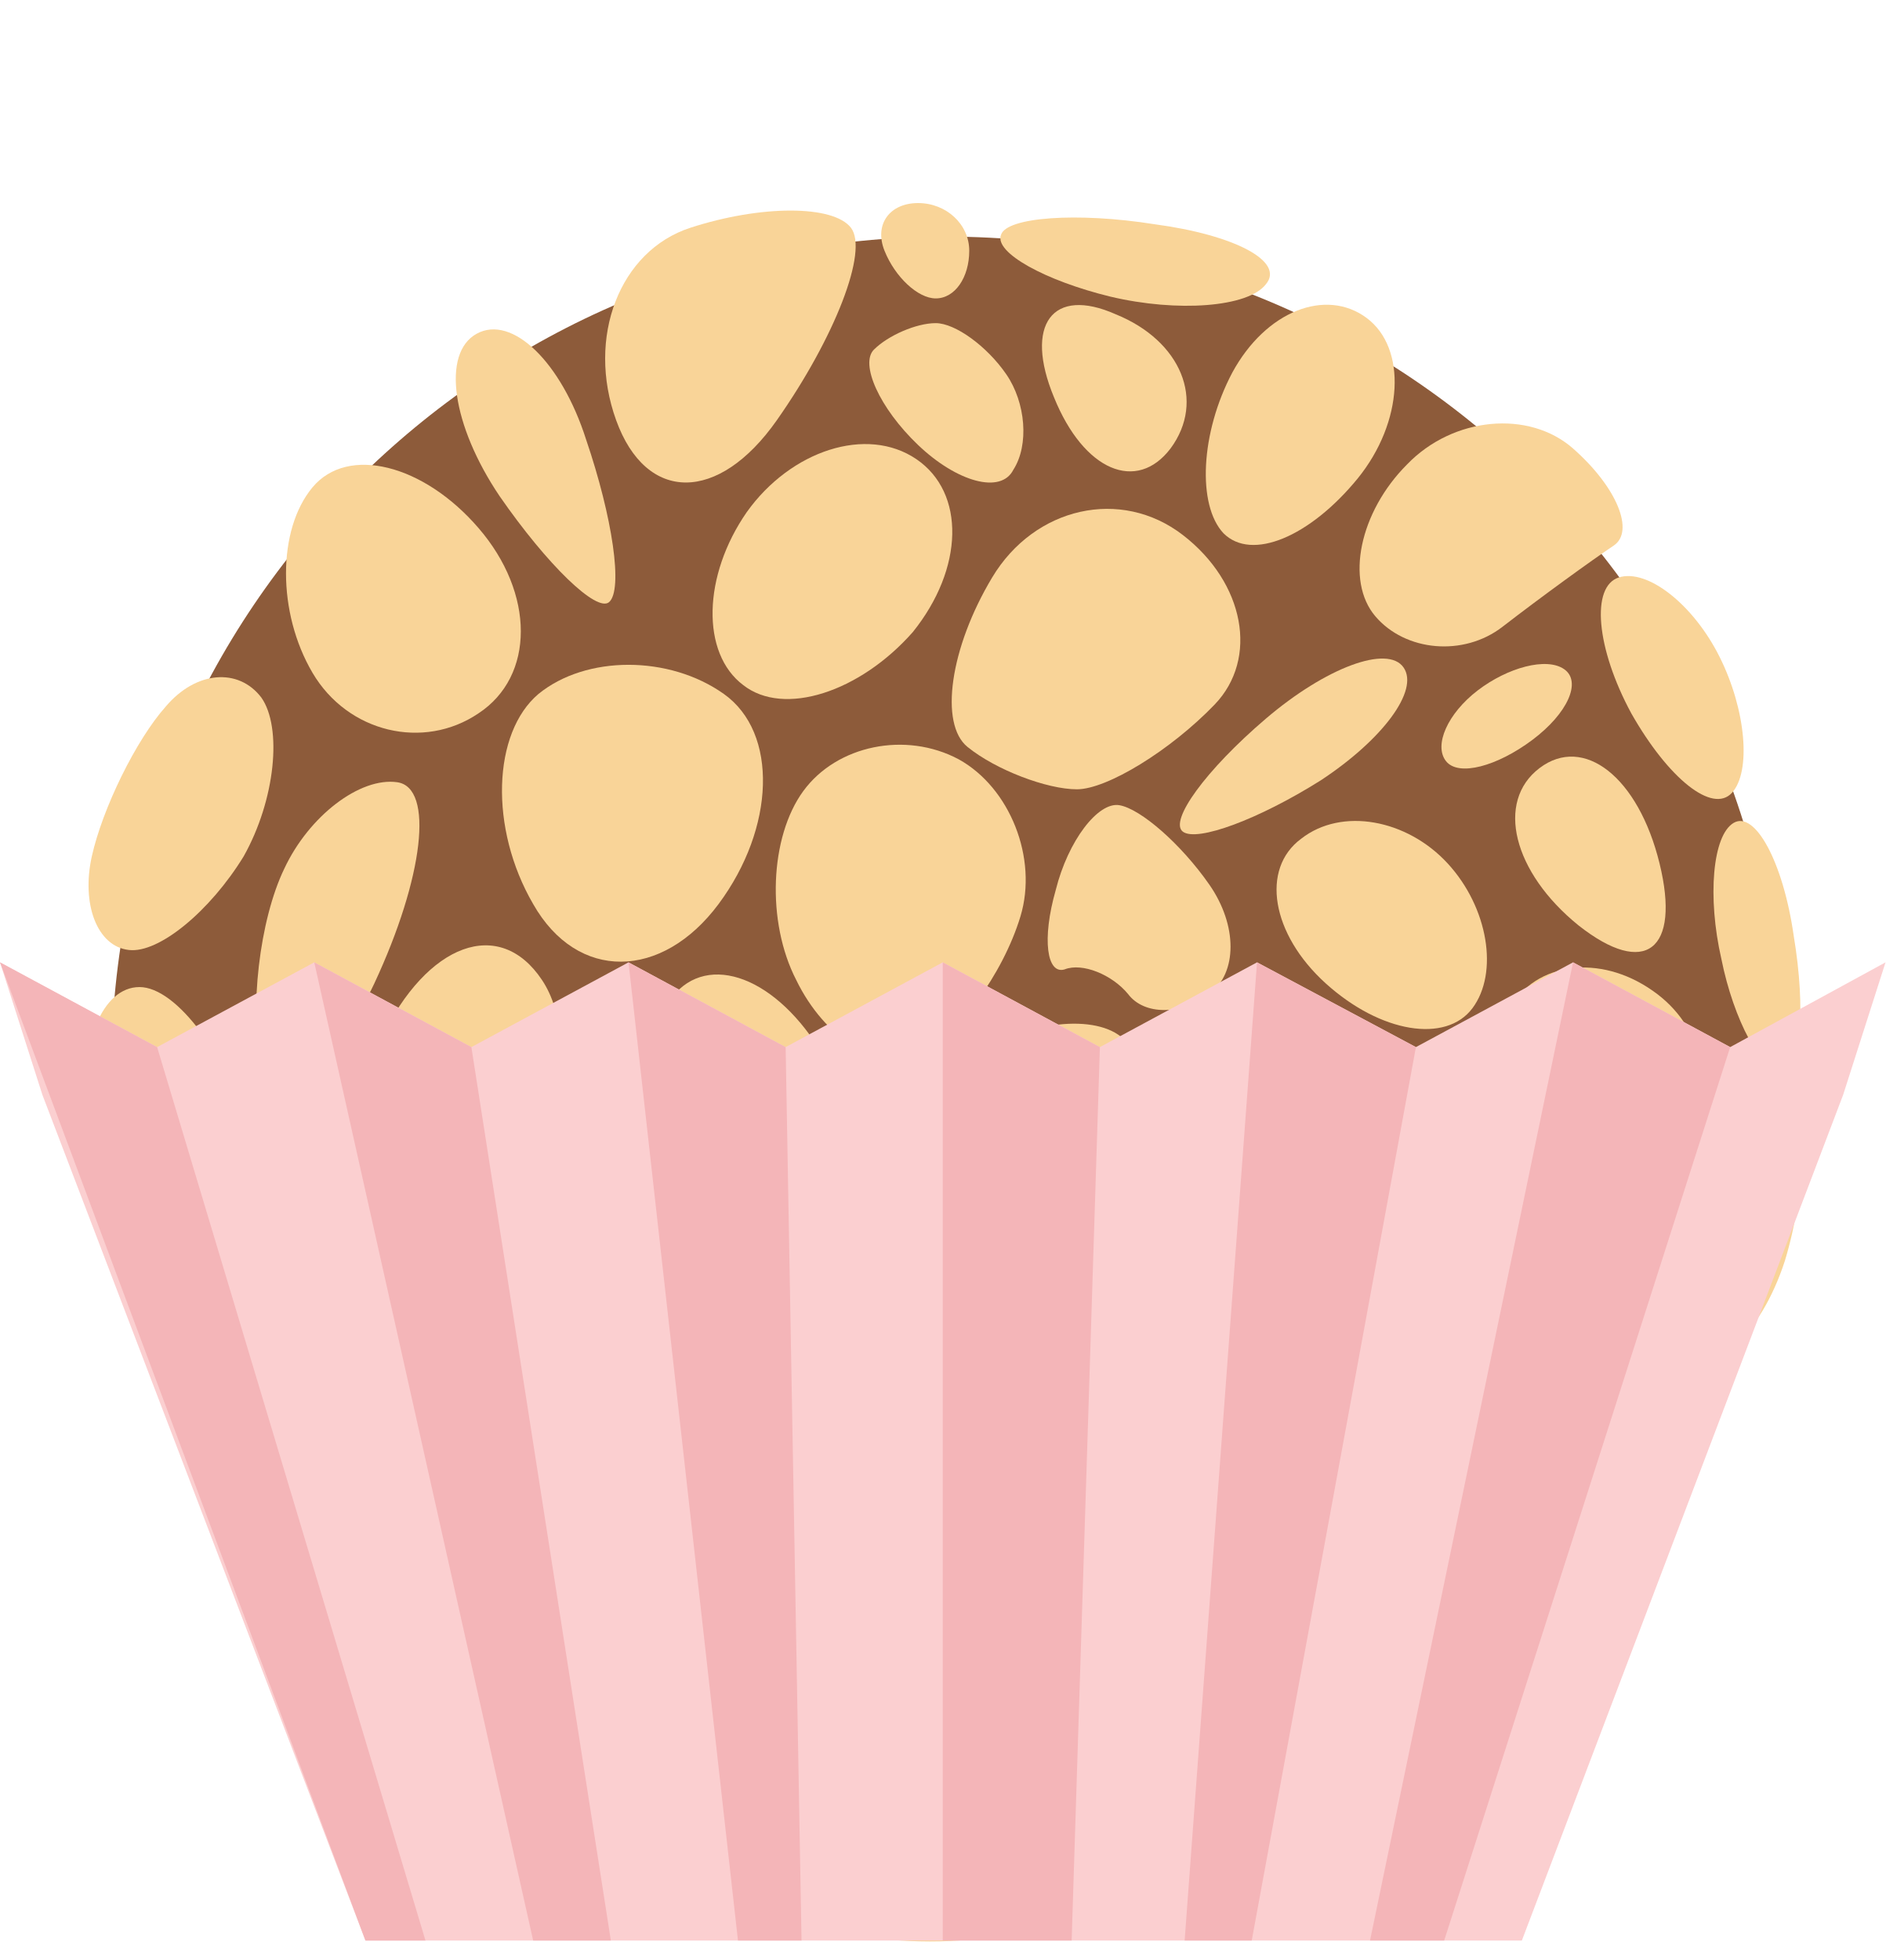
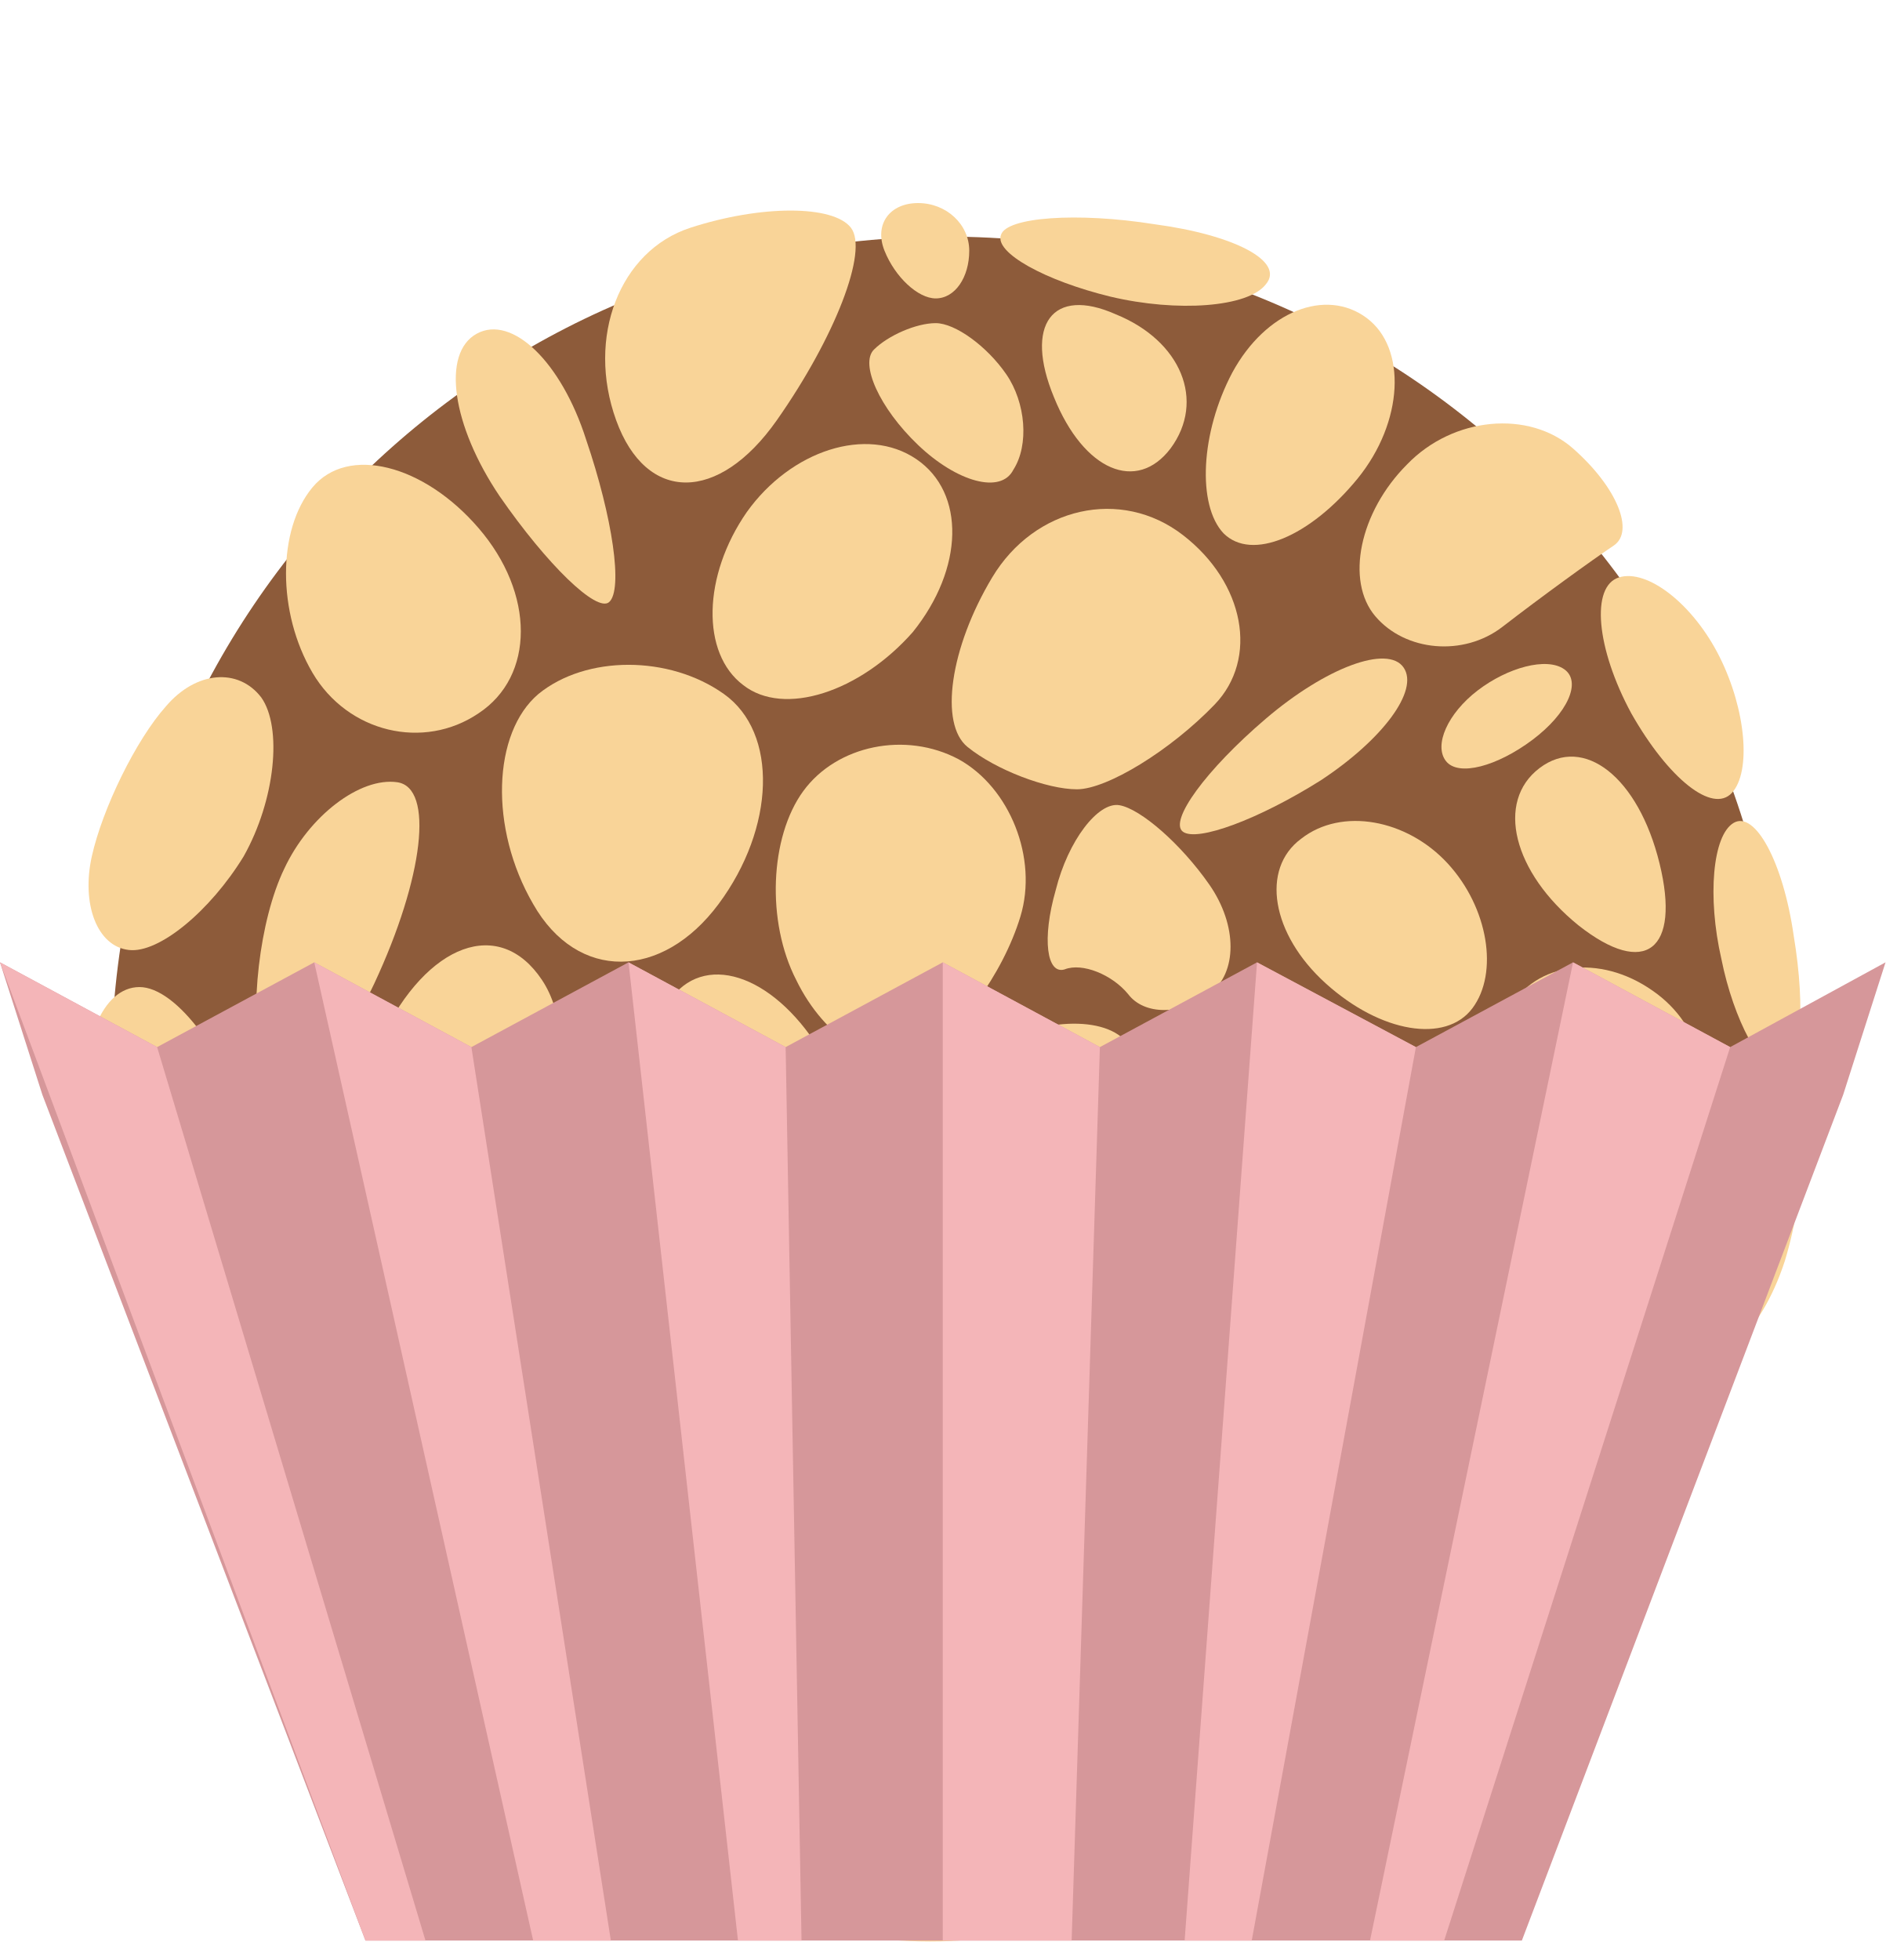
<svg xmlns="http://www.w3.org/2000/svg" version="1.1" id="Camada_1" x="0px" y="0px" viewBox="0 0 106.8 111" style="enable-background:new 0 0 106.8 111;" xml:space="preserve">
  <style type="text/css">
	.st0{fill:#8D5B3A;}
	.st1{fill:#F9D498;}
- 	.st2{fill:#FBCFD0;}
+ 	.st2{fill:#D6979A;}
	.st3{fill:#F4B5B8;}
</style>
  <g>
    <g>
      <ellipse class="st0" cx="53.6" cy="60.7" rx="47.3" ry="47.3" />
    </g>
    <g>
      <g>
        <path class="st1" d="M27.1,29.9c-3.1-3.6-7.4-4.7-9.4-2.3s-2,7.1,0,10.5c2,3.4,6.3,4.4,9.4,2.3C30.3,38.3,30.3,33.6,27.1,29.9z" />
      </g>
      <g>
-         <path class="st1" d="M9.4,40c1.7-2,4.1-2.2,5.4-0.5c1.2,1.7,0.8,5.8-1,9C11.9,51.6,9,54,7.3,53.8c-1.8-0.2-2.7-2.6-2.1-5.3     C5.8,45.8,7.7,41.9,9.4,40z" />
+         <path class="st1" d="M9.4,40c1.7-2,4.1-2.2,5.4-0.5c1.2,1.7,0.8,5.8-1,9C11.9,51.6,9,54,7.3,53.8c-1.8-0.2-2.7-2.6-2.1-5.3     S7.7,41.9,9.4,40z" />
      </g>
      <g>
-         <path class="st1" d="M7.9,55.9c-2.1,0-3.4,3.2-3,7.1c0.5,3.9,3.4,7.8,6.4,8.6c3.1,0.8,4.4-2.4,3-7.1C12.9,59.8,10,55.9,7.9,55.9z     " />
+         <path class="st1" d="M7.9,55.9c-2.1,0-3.4,3.2-3,7.1c0.5,3.9,3.4,7.8,6.4,8.6c3.1,0.8,4.4-2.4,3-7.1S10,55.9,7.9,55.9z" />
      </g>
      <g>
-         <path class="st1" d="M14.8,60.5c-0.7-3.3-0.1-8.4,1.3-11.3c1.4-3,4.3-5.2,6.4-4.9c2.1,0.3,1.5,5.4-1.3,11.4     C18.4,61.6,15.5,63.8,14.8,60.5z" />
+         <path class="st1" d="M14.8,60.5c-0.7-3.3-0.1-8.4,1.3-11.3c1.4-3,4.3-5.2,6.4-4.9s1.5,5.4-1.3,11.4     C18.4,61.6,15.5,63.8,14.8,60.5z" />
      </g>
      <g>
-         <path class="st1" d="M30.2,51.2c-2.5-4.3-2.3-9.7,0.3-11.9c2.7-2.2,7.4-2.2,10.5,0c3.1,2.2,2.9,7.6-0.3,11.9S32.7,55.6,30.2,51.2     z" />
+         <path class="st1" d="M30.2,51.2c-2.5-4.3-2.3-9.7,0.3-11.9c2.7-2.2,7.4-2.2,10.5,0s2.9,7.6-0.3,11.9S32.7,55.6,30.2,51.2z" />
      </g>
      <g>
-         <path class="st1" d="M30.7,55.5c-2.4-3.6-6.5-2.1-9.1,3.3s-4.4,12.7-4,16.2c0.4,3.5,4.5,2,9.1-3.3C31.3,66.4,33.1,59.1,30.7,55.5     z" />
+         <path class="st1" d="M30.7,55.5c-2.4-3.6-6.5-2.1-9.1,3.3s-4.4,12.7-4,16.2s4.5,2,9.1-3.3C31.3,66.4,33.1,59.1,30.7,55.5z" />
      </g>
      <g>
        <path class="st1" d="M12.2,84.7c-3.2-6-3.1-10.2,0.3-9.3c3.4,0.8,7.1,4.1,8.3,7.4s1,7.4-0.3,9.3S15.4,90.6,12.2,84.7z" />
      </g>
      <g>
-         <path class="st1" d="M23.4,88c-1.2-4,1-11,4.8-15.6c3.8-4.6,8.9-6.2,11.2-3.6c2.3,2.6,0.2,9.6-4.8,15.6S24.6,92,23.4,88z" />
+         <path class="st1" d="M23.4,88c-1.2-4,1-11,4.8-15.6s8.9-6.2,11.2-3.6c2.3,2.6,0.2,9.6-4.8,15.6S24.6,92,23.4,88z" />
      </g>
      <g>
-         <path class="st1" d="M32.1,95.8c-4.9-2.8-9.5-3.5-10.3-1.4c-0.8,2.1,2.1,5.5,6.4,7.6s9,2.7,10.3,1.4     C39.8,102,36.9,98.6,32.1,95.8z" />
+         <path class="st1" d="M32.1,95.8c-4.9-2.8-9.5-3.5-10.3-1.4s2.1,5.5,6.4,7.6s9,2.7,10.3,1.4C39.8,102,36.9,98.6,32.1,95.8z" />
      </g>
      <g>
        <path class="st1" d="M36.1,96.9c-3.3-2.6-3.6-7.1-0.7-9.9c3-2.8,8.2-3.3,11.6-1.1c3.4,2.2,3.7,6.7,0.7,9.9     C44.6,99,39.4,99.5,36.1,96.9z" />
      </g>
      <g>
-         <path class="st1" d="M48.9,109.7c-7.1-0.9-10.7-4.1-8-7.2c2.7-3.1,7.9-4.6,11.6-3.5c3.7,1.1,7.2,4.3,8,7.2     C61.2,109,56,110.6,48.9,109.7z" />
+         <path class="st1" d="M48.9,109.7c-7.1-0.9-10.7-4.1-8-7.2s7.9-4.6,11.6-3.5c3.7,1.1,7.2,4.3,8,7.2C61.2,109,56,110.6,48.9,109.7z     " />
      </g>
      <g>
-         <path class="st1" d="M62.4,104.4c0.7,2.4,3.3,3.7,5.7,2.8c2.4-0.9,6.7-3.4,9.5-5.5c2.8-2.1,3.4-4.8,1.3-5.8S72,95.3,68.1,97     C64.2,98.7,61.6,102,62.4,104.4z" />
+         <path class="st1" d="M62.4,104.4c0.7,2.4,3.3,3.7,5.7,2.8c2.4-0.9,6.7-3.4,9.5-5.5s3.4-4.8,1.3-5.8S72,95.3,68.1,97     S61.6,102,62.4,104.4z" />
      </g>
      <g>
        <path class="st1" d="M51.2,92.8c-0.5,2.1,1.1,4.4,3.6,5.1s8.3-0.4,13-2.5s7.5-4.9,6.5-6.3c-1.1-1.4-6.4-1.9-12-1.3     C56.7,88.4,51.8,90.7,51.2,92.8z" />
      </g>
      <g>
-         <path class="st1" d="M42.7,74.7c-1.7,2.2-0.2,5.9,3.4,8.3c3.6,2.3,9.3,3.9,12.6,3.4s5.5-2.4,4.9-4.2c-0.6-1.9-4.8-5.2-9.4-7.5     C49.6,72.4,44.5,72.4,42.7,74.7z" />
+         <path class="st1" d="M42.7,74.7c-1.7,2.2-0.2,5.9,3.4,8.3c3.6,2.3,9.3,3.9,12.6,3.4s5.5-2.4,4.9-4.2c-0.6-1.9-4.8-5.2-9.4-7.5     S44.5,72.4,42.7,74.7z" />
      </g>
      <g>
        <path class="st1" d="M37.9,56.7c-1.9,2.8-1.4,7.5,1.1,10.5s6.3,4.1,8.5,2.7c2.2-1.5,1.7-6.2-1.1-10.5     C43.7,55.1,39.8,53.9,37.9,56.7z" />
      </g>
      <g>
        <path class="st1" d="M45.1,55.5c-1.7-3.3-1.5-8.1,0.4-10.7s5.8-3.4,8.8-1.8c2.9,1.6,4.5,5.6,3.5,8.9c-1,3.3-3.6,6.8-5.7,7.8     C49.8,60.8,46.7,58.8,45.1,55.5z" />
      </g>
      <g>
        <path class="st1" d="M55.2,66.6c-3.3-1.8-3.3-5,0-6.9c3.3-2,7.2-2.3,8.6-0.7c1.5,1.6,1.5,4.7,0,6.9     C62.4,68.1,58.5,68.4,55.2,66.6z" />
      </g>
      <g>
        <path class="st1" d="M61.9,70.1c-5.3-2.2-11.1-1.5-12.8,1.4c0,0,0,0,1,0.1s1,0.1,1,0.1c8.8,4.1,17.1,6.2,18.3,4.8     C70.5,75.1,67.2,72.2,61.9,70.1z" />
      </g>
      <g>
-         <path class="st1" d="M70.1,86.1c-2.5-2.2-3.4-5.3-1.8-6.9c1.6-1.6,4.5-1.2,6.6,0.7c2.1,1.9,2.9,5.1,1.8,6.9     C75.6,88.7,72.6,88.4,70.1,86.1z" />
+         <path class="st1" d="M70.1,86.1c-2.5-2.2-3.4-5.3-1.8-6.9s4.5-1.2,6.6,0.7c2.1,1.9,2.9,5.1,1.8,6.9     C75.6,88.7,72.6,88.4,70.1,86.1z" />
      </g>
      <g>
-         <path class="st1" d="M79.9,94.9c-1.8-1.8-0.6-7,2.8-11.6s8.4-7.4,11.1-6.2c2.8,1.2,3.5,4.6,1.7,7.6c-1.8,3-5.3,7.2-7.7,9.4     C85.2,96.3,81.7,96.7,79.9,94.9z" />
+         <path class="st1" d="M79.9,94.9c-1.8-1.8-0.6-7,2.8-11.6s8.4-7.4,11.1-6.2c2.8,1.2,3.5,4.6,1.7,7.6s-5.3,7.2-7.7,9.4     C85.2,96.3,81.7,96.7,79.9,94.9z" />
      </g>
      <g>
-         <path class="st1" d="M95,76.7c-2-1.4-2.3-5.2-0.6-8.6s4.4-5.7,6.1-5.3c1.7,0.4,1.9,4.3,0.6,8.6C99.7,75.7,97,78,95,76.7z" />
+         <path class="st1" d="M95,76.7c-2-1.4-2.3-5.2-0.6-8.6s4.4-5.7,6.1-5.3s1.9,4.3,0.6,8.6C99.7,75.7,97,78,95,76.7z" />
      </g>
      <g>
-         <path class="st1" d="M87.2,76.9c-3.5,3.6-8.4,4.7-10.9,2.5c-2.5-2.2-2.2-6.7,0.9-10c3-3.3,7.9-4.4,10.9-2.5     C91.1,68.9,90.7,73.4,87.2,76.9z" />
+         <path class="st1" d="M87.2,76.9c-3.5,3.6-8.4,4.7-10.9,2.5s-2.2-6.7,0.9-10c3-3.3,7.9-4.4,10.9-2.5     C91.1,68.9,90.7,73.4,87.2,76.9z" />
      </g>
      <g>
        <path class="st1" d="M67.1,69.5c-2.5-1.4-2.5-5.3,0-8.6c2.5-3.3,7-4.5,10-2.7s3.1,5.6,0,8.6C74.1,69.7,69.5,70.9,67.1,69.5z" />
      </g>
      <g>
-         <path class="st1" d="M85.5,57.1c-1.5,2.6-0.7,6.3,1.7,8.2c2.4,2,6.1,1.5,8.1-1c2-2.5,1.2-6.2-1.7-8.2C90.6,54,87,54.5,85.5,57.1z     " />
+         <path class="st1" d="M85.5,57.1c-1.5,2.6-0.7,6.3,1.7,8.2c2.4,2,6.1,1.5,8.1-1s1.2-6.2-1.7-8.2C90.6,54,87,54.5,85.5,57.1z" />
      </g>
      <g>
-         <path class="st1" d="M100.9,60.7c-1.1,0-2.7-2.9-3.4-6.4c-0.8-3.5-0.5-7,0.7-7.7c1.2-0.7,2.8,2.2,3.4,6.4     C102.3,57.2,102,60.7,100.9,60.7z" />
+         <path class="st1" d="M100.9,60.7c-1.1,0-2.7-2.9-3.4-6.4c-0.8-3.5-0.5-7,0.7-7.7s2.8,2.2,3.4,6.4C102.3,57.2,102,60.7,100.9,60.7     z" />
      </g>
      <g>
        <path class="st1" d="M89.4,52.4c3.8,3,5.8,1.4,4.6-3.5c-1.2-4.9-4.3-7.3-6.8-5.4C84.7,45.4,85.7,49.4,89.4,52.4z" />
      </g>
      <g>
-         <path class="st1" d="M92.4,40.4c2.1,3.7,4.6,5.7,5.7,4.5s0.8-4.7-0.7-7.7c-1.5-3-4.1-5-5.7-4.5S90.4,36.7,92.4,40.4z" />
+         <path class="st1" d="M92.4,40.4c2.1,3.7,4.6,5.7,5.7,4.5s0.8-4.7-0.7-7.7s-4.1-5-5.7-4.5S90.4,36.7,92.4,40.4z" />
      </g>
      <g>
-         <path class="st1" d="M75.1,55.7c3.1,2.8,6.8,3.4,8.3,1.4c1.5-2,0.9-5.7-1.4-8.2c-2.3-2.5-6-3.2-8.3-1.4     C71.4,49.2,72,52.9,75.1,55.7z" />
+         <path class="st1" d="M75.1,55.7c3.1,2.8,6.8,3.4,8.3,1.4s0.9-5.7-1.4-8.2s-6-3.2-8.3-1.4C71.4,49.2,72,52.9,75.1,55.7z" />
      </g>
      <g>
        <path class="st1" d="M63.9,56.3c0.9,1.2,3,1.2,4.6,0s1.6-3.9,0-6.2s-3.9-4.3-5.1-4.5c-1.2-0.2-2.9,2-3.6,4.8     c-0.8,2.8-0.5,4.8,0.5,4.5C61.3,54.5,63,55.2,63.9,56.3z" />
      </g>
      <g>
-         <path class="st1" d="M28.3,28.1C25.6,24.1,25,20,27,18.9c2-1.1,4.8,1.6,6.2,6c1.5,4.4,2.1,8.5,1.3,9.2C33.8,34.7,31,32,28.3,28.1     z" />
+         <path class="st1" d="M28.3,28.1c-2.7-4-3.3-8.1-1.3-9.2s4.8,1.6,6.2,6c1.5,4.4,2.1,8.5,1.3,9.2C33.8,34.7,31,32,28.3,28.1z" />
      </g>
      <g>
-         <path class="st1" d="M39.1,12.9c-4,1.3-5.9,6.2-4.2,10.9s5.8,4.7,9.1,0c3.3-4.7,5.2-9.6,4.2-10.9C47.2,11.6,43.1,11.6,39.1,12.9z     " />
+         <path class="st1" d="M39.1,12.9c-4,1.3-5.9,6.2-4.2,10.9s5.8,4.7,9.1,0c3.3-4.7,5.2-9.6,4.2-10.9S43.1,11.6,39.1,12.9z" />
      </g>
      <g>
        <path class="st1" d="M42.1,38.8c-2.4-1.8-2.3-6.2,0.2-9.8c2.5-3.5,6.8-4.9,9.6-3s2.7,6.2-0.2,9.8C48.7,39.2,44.4,40.6,42.1,38.8z     " />
      </g>
      <g>
-         <path class="st1" d="M54.8,42.3c-1.6-1.3-1-5.6,1.4-9.6c2.4-4,7.3-5.1,10.8-2.4s4.3,7,1.8,9.6c-2.5,2.6-6.1,4.8-7.8,4.8     S56.4,43.6,54.8,42.3z" />
+         <path class="st1" d="M54.8,42.3c-1.6-1.3-1-5.6,1.4-9.6s7.3-5.1,10.8-2.4s4.3,7,1.8,9.6c-2.5,2.6-6.1,4.8-7.8,4.8     S56.4,43.6,54.8,42.3z" />
      </g>
      <g>
        <path class="st1" d="M67,47.1c-0.8-0.6,1.3-3.5,4.7-6.4c3.4-2.9,6.9-4.2,7.8-2.9s-1.2,4.1-4.7,6.4C71.3,46.4,67.8,47.7,67,47.1z" />
      </g>
      <g>
        <path class="st1" d="M81.9,43.1c-0.7-0.9,0.1-2.7,1.8-4s3.9-1.9,4.9-1.2s0.2,2.5-1.8,4C84.8,43.4,82.6,44,81.9,43.1z" />
      </g>
      <g>
-         <path class="st1" d="M77.9,34.9c1.7,2,5,2.3,7.2,0.6c2.2-1.7,5.1-3.8,6.3-4.6s0.2-3.3-2.3-5.5s-6.8-1.8-9.4,0.9     C77,29,76.2,32.9,77.9,34.9z" />
+         <path class="st1" d="M77.9,34.9c1.7,2,5,2.3,7.2,0.6s5.1-3.8,6.3-4.6s0.2-3.3-2.3-5.5s-6.8-1.8-9.4,0.9     C77,29,76.2,32.9,77.9,34.9z" />
      </g>
      <g>
        <path class="st1" d="M69.3,30.2c1.6,1.6,4.9,0.2,7.6-3.1c2.6-3.2,2.8-7.4,0.5-9.1s-5.7-0.4-7.6,3.1C68,24.5,67.8,28.6,69.3,30.2z     " />
      </g>
      <g>
        <path class="st1" d="M62.9,16.8c3.8,0.9,7.8,0.6,8.8-0.7c1.1-1.3-1.8-2.8-6.3-3.4C61,12,57,12.3,56.7,13.3     C56.3,14.3,59.2,15.9,62.9,16.8z" />
      </g>
      <g>
-         <path class="st1" d="M52,11.5c-1.6,0-2.5,1.2-1.9,2.7c0.6,1.5,1.9,2.7,2.9,2.7c1.1,0,1.9-1.2,1.9-2.7S53.6,11.5,52,11.5z" />
+         <path class="st1" d="M52,11.5c-1.6,0-2.5,1.2-1.9,2.7s1.9,2.7,2.9,2.7c1.1,0,1.9-1.2,1.9-2.7S53.6,11.5,52,11.5z" />
      </g>
      <g>
-         <path class="st1" d="M52,25.2c-2.2-2.1-3.3-4.6-2.5-5.4c0.8-0.8,2.4-1.5,3.5-1.5s2.9,1.3,4,2.9c1.1,1.6,1.3,4,0.4,5.4     C56.7,28,54.2,27.3,52,25.2z" />
+         <path class="st1" d="M52,25.2c-2.2-2.1-3.3-4.6-2.5-5.4s2.4-1.5,3.5-1.5s2.9,1.3,4,2.9s1.3,4,0.4,5.4C56.7,28,54.2,27.3,52,25.2z     " />
      </g>
      <g>
        <path class="st1" d="M63.2,17.8c-3.6-1.6-5.2,0.6-3.5,4.7c1.7,4.2,4.7,5.4,6.6,2.9C68.3,22.7,66.9,19.3,63.2,17.8z" />
      </g>
    </g>
  </g>
  <g>
    <polygon class="st2" points="98,59.3 89.1,54.5 80.2,59.3 71.2,54.5 62.3,59.3 53.4,54.5 44.5,59.3 35.6,54.5 26.7,59.3 17.8,54.5    8.9,59.3 0,54.5 2.4,62 20.7,109.9 53.4,109.9 86.2,109.9 104.4,62 106.8,54.5  " />
    <g>
      <polygon class="st3" points="8.9,59.3 24.1,109.9 20.7,109.9 0,54.5   " />
      <polygon class="st3" points="17.8,54.5 30.2,109.9 34.6,109.9 26.7,59.3   " />
      <polygon class="st3" points="35.6,54.5 41.8,109.9 45.4,109.9 44.5,59.3   " />
      <polygon class="st3" points="53.4,54.5 53.4,109.9 60.7,109.9 62.3,59.3   " />
      <polygon class="st3" points="71.2,54.5 67.1,109.9 70.9,109.9 80.2,59.3   " />
      <polygon class="st3" points="89.1,54.5 77.6,109.9 81.8,109.9 98,59.3   " />
    </g>
  </g>
</svg>
